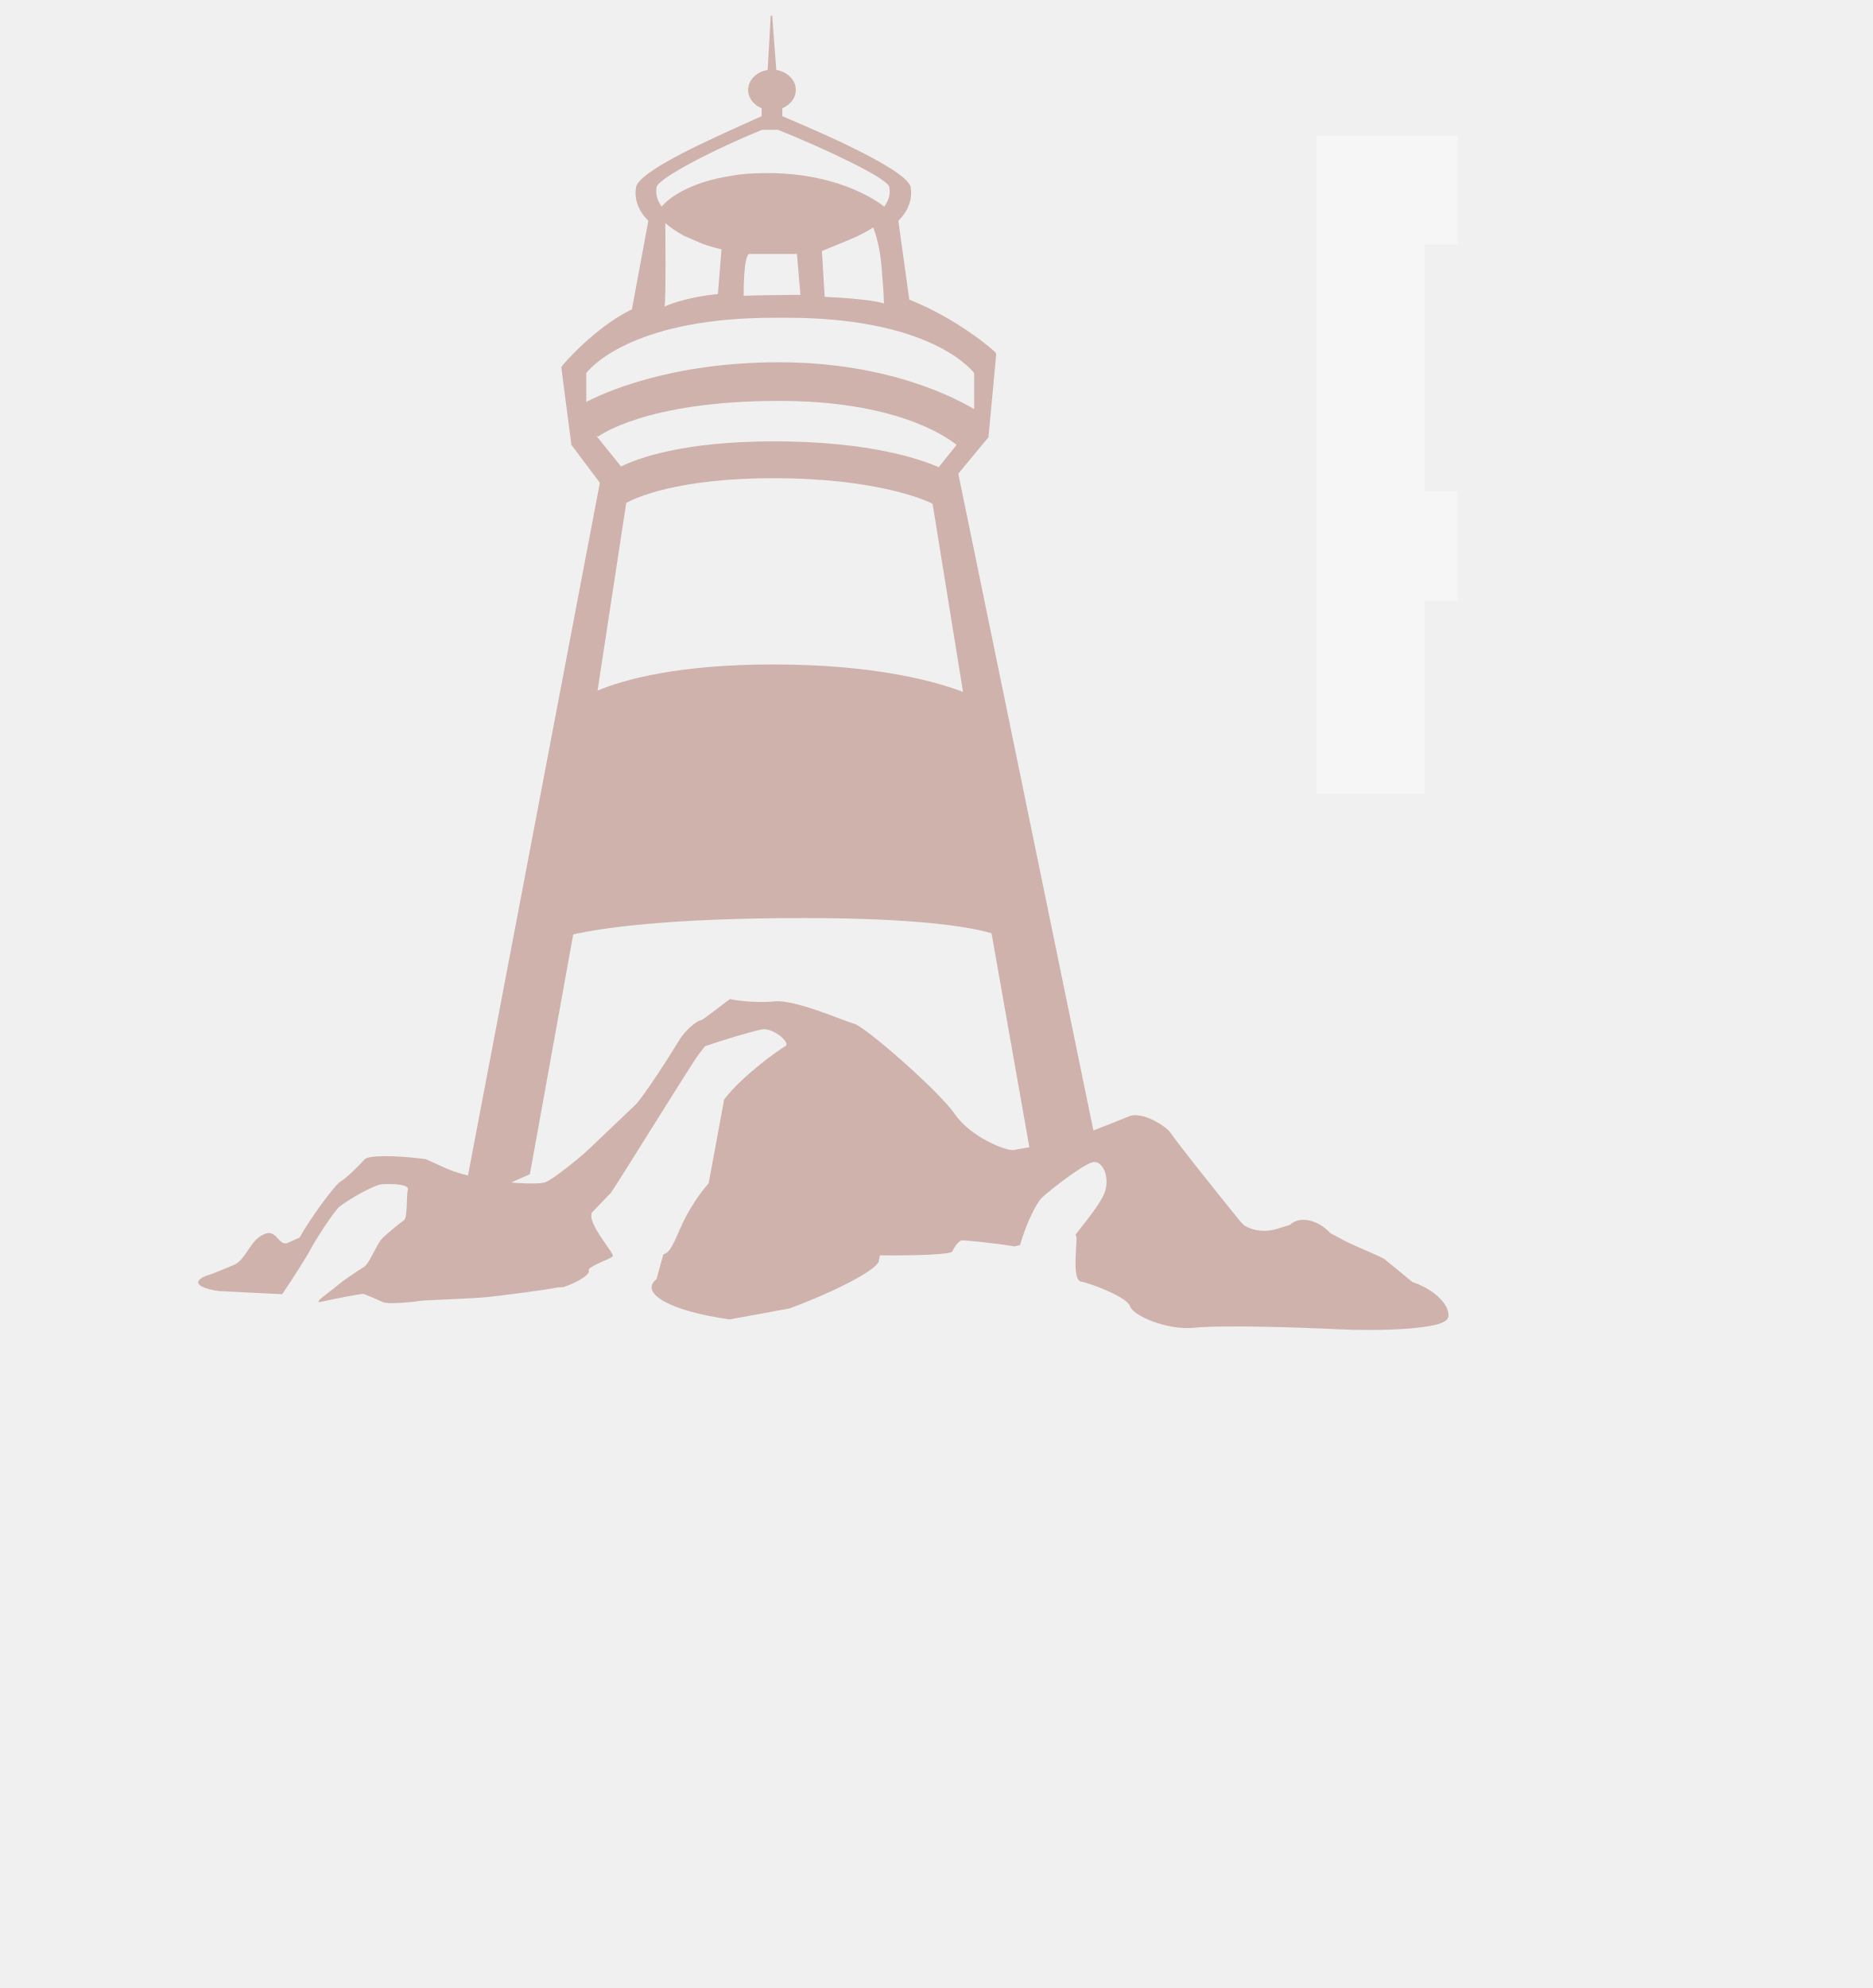
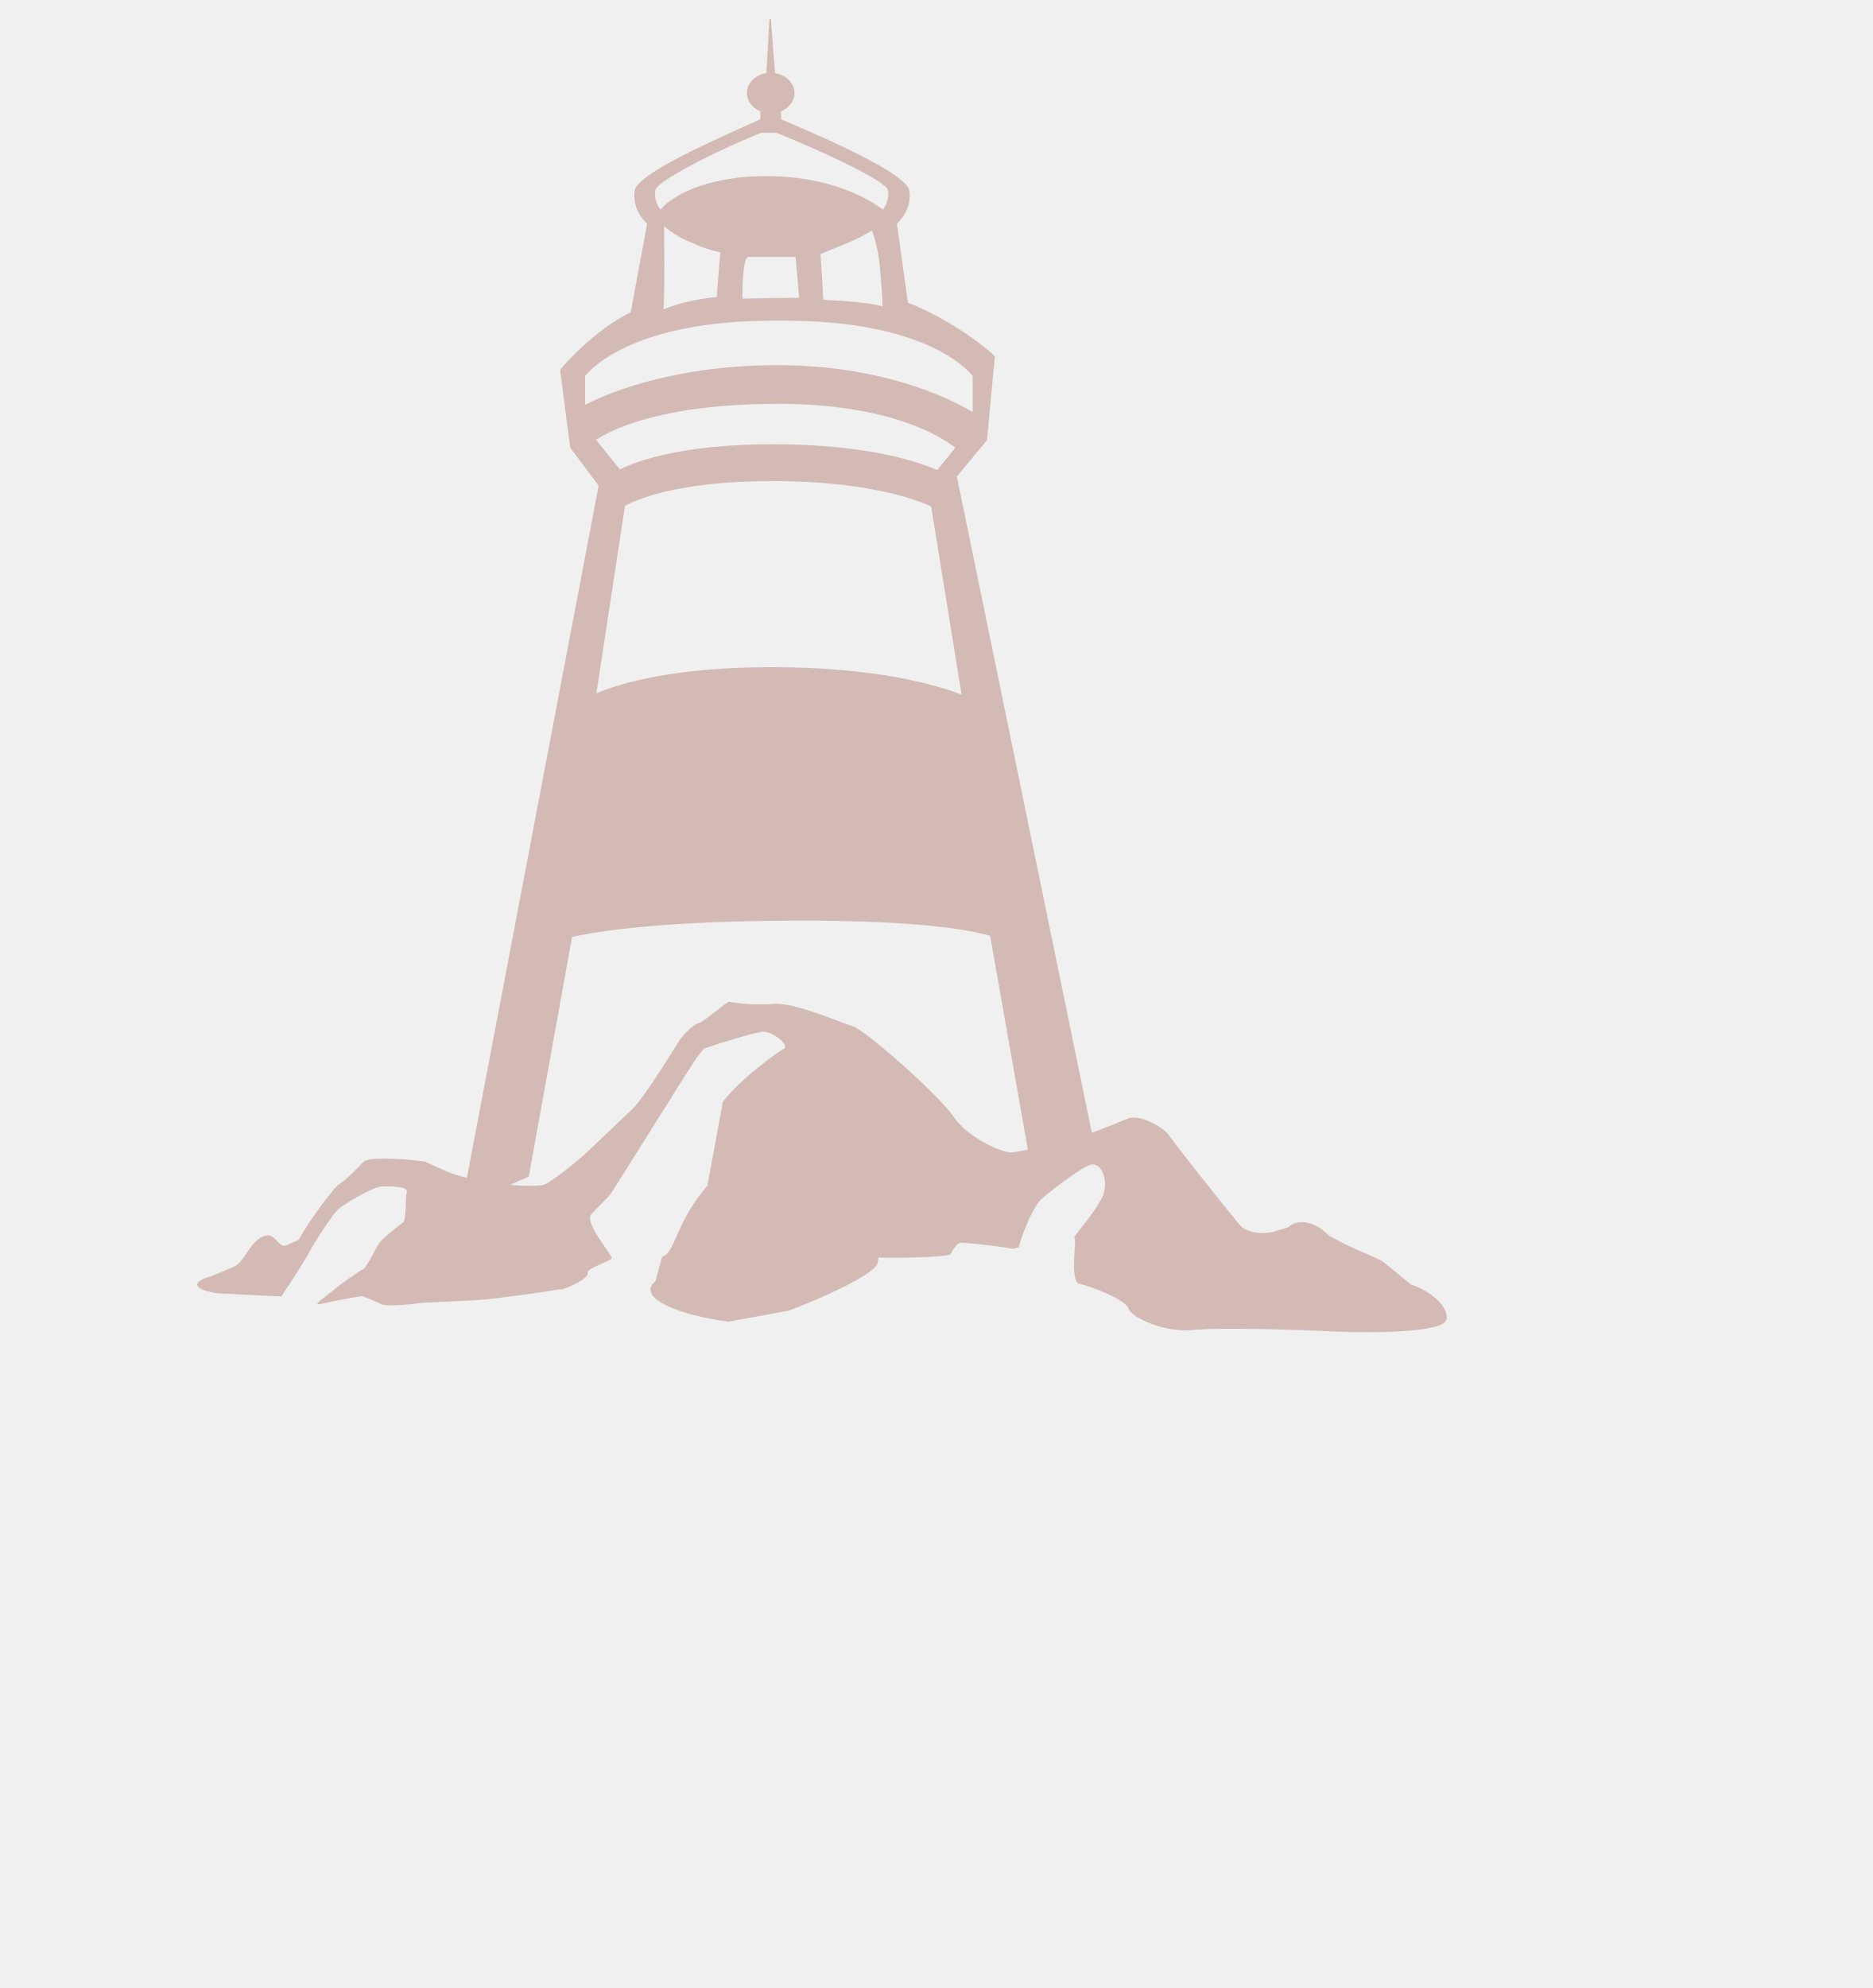
<svg xmlns="http://www.w3.org/2000/svg" width="587" zoomAndPan="magnify" viewBox="0 0 440.25 467.25" height="623" preserveAspectRatio="xMidYMid meet" version="1.0">
  <defs>
-     <filter x="0%" y="0%" width="100%" height="100%" id="c52b8842c5">
+     <filter x="0%" y="0%" width="100%" height="100%" id="943046ecab">
      <feColorMatrix values="0 0 0 0 1 0 0 0 0 1 0 0 0 0 1 0 0 0 1 0" color-interpolation-filters="sRGB" />
    </filter>
-     <mask id="5e659b380b">
-       <g filter="url(#c52b8842c5)">
-         <rect x="-44.025" width="528.3" fill="#000000" y="-46.725" height="560.7" fill-opacity="0.4" />
+     <clipPath id="44c9547883">
+       <path d="M 30 0.023 L 357 0.023 L 357 323 L 30 323 Z M 30 0.023 " clip-rule="nonzero" />
+     </clipPath>
+     <mask id="4e8cdeac04">
+       <g filter="url(#943046ecab)">
+         <rect x="-44.025" width="528.3" fill="#000000" y="-46.725" height="560.7" fill-opacity="0.35" />
      </g>
    </mask>
-     <clipPath id="5f23bfde1d">
-       <path d="M 264 29 L 297.691 29 L 297.691 185 L 264 185 Z M 264 29 " clip-rule="nonzero" />
-     </clipPath>
-     <clipPath id="6edd692350">
-       <rect x="0" width="374" y="0" height="312" />
+     <clipPath id="d11bf9d758">
+       <rect x="0" width="327" y="0" height="323" />
    </clipPath>
  </defs>
-   <g mask="url(#5e659b380b)">
-     <g transform="matrix(1, 0, 0, 1, 45, 2)">
-       <g clip-path="url(#6edd692350)">
-         <g clip-path="url(#5f23bfde1d)">
-           <path fill="#ffffff" d="M 314.984 29.895 C 357.496 29.895 371.941 55.066 371.941 82.316 C 371.941 122.148 346.141 139.258 309.215 139.258 L 289.887 139.258 L 289.887 184.57 L 264.484 184.57 L 264.484 29.895 Z M 311.551 113.473 C 335.078 113.473 346.219 101.719 346.219 84.578 C 346.219 69.5 338.371 55.48 315.477 55.48 L 289.887 55.48 L 289.887 113.473 Z M 311.551 113.473 " fill-opacity="1" fill-rule="nonzero" />
+   <g clip-path="url(#44c9547883)">
+     <g mask="url(#4e8cdeac04)">
+       <g transform="matrix(1, 0, 0, 1, 30, -0.000000000000006373)">
+         <g clip-path="url(#d11bf9d758)">
+           <path fill="#9d5646" d="M 301.68 301.879 L 295.191 296.574 C 294.254 295.805 288.379 293.59 285.414 292.008 L 282.367 290.379 C 279.387 287.148 275.113 286.285 272.867 288.441 L 269.777 289.391 C 265.75 290.637 262.426 288.914 261.953 288.406 L 261.121 287.52 C 253.094 277.617 245.762 268.297 244.82 266.82 C 243.883 265.348 238.195 261.641 235.059 262.949 C 233.535 263.582 230.07 264.973 226.695 266.27 L 194.957 112.008 L 202.043 103.441 L 203.871 83.867 L 203.641 83.496 C 203.395 83.098 194.77 75.609 183.438 71.121 L 180.871 52.59 C 181.992 51.516 184.422 48.684 183.766 44.719 C 183.504 43.148 180.012 40.227 168.941 34.863 C 163.055 32.004 153.613 28.035 153.613 28.035 L 153.613 26.16 C 155.488 25.391 156.781 23.762 156.781 21.871 C 156.781 19.535 154.797 17.582 152.199 17.184 L 151.23 4.422 L 150.891 4.422 L 150.172 17.184 C 147.57 17.582 145.59 19.535 145.59 21.871 C 145.59 23.762 146.879 25.395 148.758 26.16 L 148.758 28.035 C 148.758 28.035 139.762 32.02 133.887 34.863 C 122.816 40.227 119.512 43.148 119.25 44.719 C 118.59 48.684 121 51.512 122.141 52.59 L 118.281 73.395 C 109.609 77.594 102.152 86.293 101.918 86.648 L 101.688 87.02 L 104.059 105.223 L 110.746 114.141 L 79.762 276.844 C 78.129 276.43 76.543 275.945 75.105 275.367 L 72.477 274.184 L 69.832 273.004 C 62.773 272.051 56.316 272.062 55.484 273.047 C 54.652 274.031 51.027 277.66 49.855 278.23 C 48.688 278.801 42.738 286.824 40.199 291.422 L 37.418 292.668 C 35.449 293.547 34.82 289.777 32.453 290.422 C 28.594 291.48 27.809 296.602 24.703 297.879 L 19.676 299.941 C 14.738 301.309 15.434 303.137 21.215 303.984 L 29.594 304.398 L 36.113 304.719 C 38.879 300.645 41.926 295.832 42.879 294.004 C 43.828 292.176 48.195 285.316 49.609 284.133 C 51.023 282.945 57.469 279.027 59.617 278.887 C 61.77 278.746 66.047 278.859 65.645 280.164 C 65.246 281.469 65.617 286.746 64.738 287.344 C 63.863 287.945 60.25 290.805 59.297 291.973 C 58.344 293.141 56.406 297.723 55.391 298.277 C 54.379 298.828 50.18 301.688 48.855 302.859 C 47.535 304.027 43.031 307.023 45.215 306.516 C 47.398 306.012 54.84 304.52 55.254 304.656 C 55.672 304.797 58.191 305.824 59.668 306.531 C 61.141 307.238 67.738 306.422 68.617 306.27 C 69.492 306.117 81.195 305.73 84.145 305.41 C 87.098 305.086 96.781 303.934 100.996 303.102 L 101.609 303.074 L 102.227 303.043 C 105.824 301.812 108.5 300.043 108.145 299.137 C 107.793 298.23 113.188 296.477 113.758 295.832 C 114.328 295.188 107.578 288.008 108.898 285.516 L 113.328 280.918 C 113.93 280.289 132.426 250.383 133.934 248.43 L 135.453 246.477 C 140.145 244.863 146.125 243.094 148.738 242.543 C 151.352 241.988 155.75 245.695 154.305 246.477 C 152.859 247.262 144.234 253.367 139.945 258.977 L 136.301 278.723 C 136.301 278.723 133.703 281.41 131.059 286.332 C 128.766 290.59 127.754 294.941 125.691 295.344 C 125.691 295.344 125.402 296.188 124.742 298.68 L 124.082 301.156 C 119.82 304.508 127.555 308.766 141.254 310.641 L 148.297 309.352 L 155.336 308.062 C 166.316 303.984 175.742 299.02 176.281 296.988 L 176.539 295.59 C 185.719 295.711 193.363 295.312 193.562 294.699 C 193.758 294.086 195.008 292.117 195.805 292.086 C 196.605 292.059 203.23 292.656 208.156 293.5 L 208.801 293.348 L 209.449 293.195 C 210.848 288.41 213.199 283.367 214.676 281.988 C 216.152 280.602 223.855 274.469 226.438 273.762 C 229.023 273.055 230.898 277.805 229.051 281.559 C 227.207 285.312 221.781 291.273 222.547 290.906 C 223.316 290.535 221.316 301.301 223.793 301.762 C 226.266 302.227 234.711 305.469 235.309 307.559 C 235.91 309.652 243.812 313.281 250.422 312.605 C 257.031 311.926 275.668 312.543 284.188 312.973 C 292.703 313.391 309.355 313.145 309.953 310.266 L 310.062 310.285 C 310.664 307.406 306.895 303.625 301.68 301.887 Z M 124.078 44.703 C 124.434 42.582 138.195 35.543 148.922 31.219 L 152.566 31.219 C 163.301 35.543 178.414 42.582 178.766 44.703 C 179.105 46.703 178.32 48.238 177.566 49.27 C 174.816 47.176 165.836 41.398 150.062 41.398 C 147.617 41.398 145.387 41.535 143.375 41.75 L 140.203 42.273 C 129.305 44.258 125.492 48.977 125.277 49.27 C 124.523 48.238 123.738 46.703 124.078 44.703 Z M 177.492 72.012 L 177.492 72.027 C 174.125 70.918 165.039 70.562 163.562 70.457 L 162.914 59.711 L 170.188 56.711 C 172.219 55.82 173.785 54.945 174.973 54.16 C 174.973 54.16 176.418 57.59 176.891 63.031 C 177.199 66.539 177.461 70.012 177.492 72.012 Z M 157.871 70.012 C 156.75 69.98 146.02 70.117 144.543 70.211 C 144.543 70.211 144.418 60.324 145.957 60.383 L 157.043 60.383 L 157.875 70.008 Z M 126.121 53.145 C 127.105 54 128.512 55.043 130.488 56.113 L 134.84 58.004 C 136.191 58.496 137.672 58.926 139.332 59.312 L 138.484 69.812 C 130.43 70.598 125.957 72.734 125.957 72.734 C 126.324 70.754 126.129 53.418 126.125 53.145 Z M 107.562 88.371 C 109.207 86.219 119.852 75.379 151.586 75.379 L 154.66 75.379 C 186.41 75.379 197.035 86.234 198.68 88.371 L 198.68 96.844 C 195.082 94.691 179.059 85.832 152.844 85.832 C 126.633 85.832 110.867 93.414 107.562 95.148 L 107.562 88.367 Z M 109.98 103.18 L 109.996 103.18 C 109.996 103.18 110.41 103.258 110.41 103.258 C 110.41 103.258 121.297 94.91 152.848 94.91 C 179.465 94.91 191.457 102.766 194.578 105.242 L 190.352 110.488 C 186.613 108.828 174.621 104.414 151.742 104.414 C 130.188 104.414 119.594 108.41 115.734 110.316 L 109.98 103.184 Z M 116.941 118.879 C 119.047 117.707 128.859 113.062 151.551 113.062 C 176.168 113.062 187.609 118.398 188.914 119.059 L 196.062 163.25 C 189.836 160.879 175.707 156.805 151.492 156.805 C 128.719 156.805 116.172 160.465 110.207 162.941 L 116.938 118.875 Z M 208.027 270.848 C 206.336 271.188 197.879 267.863 194.16 262.438 C 190.438 257.012 173.156 241.945 170.543 241.219 C 167.93 240.496 156.703 235.484 151.816 235.945 C 146.926 236.406 141.59 235.562 141.438 235.395 C 141.285 235.223 134.902 240.48 134.41 240.406 C 133.922 240.332 131.012 242.344 129.352 245.129 C 127.691 247.91 120.957 258.508 118.957 260.383 C 116.957 262.258 109.359 269.527 107.812 270.992 C 106.258 272.453 99.785 277.773 97.91 278.449 C 97.047 278.762 93.871 278.824 89.91 278.492 L 94.312 276.543 L 104.488 220.223 C 110.332 218.902 125.754 216.379 158.582 216.379 C 187.363 216.379 198.801 218.762 202.77 219.961 L 211.652 270.215 C 210.055 270.484 208.66 270.727 208.027 270.855 Z M 208.027 270.848 " fill-opacity="1" fill-rule="nonzero" />
        </g>
-         <path fill="#9d5646" d="M 295.473 307.738 C 296.074 304.859 292.305 301.074 287.09 299.336 L 280.594 294.027 C 279.656 293.262 273.777 291.043 270.809 289.461 L 267.762 287.828 C 264.777 284.598 260.5 283.734 258.254 285.891 L 255.16 286.844 C 251.129 288.09 247.809 286.367 247.332 285.859 L 246.5 284.965 C 238.469 275.059 231.129 265.734 230.191 264.258 C 229.25 262.781 223.559 259.07 220.422 260.379 C 217.281 261.688 205.879 266.211 204.078 266.488 C 202.281 266.766 195.062 267.949 193.371 268.289 C 191.68 268.625 183.215 265.305 179.492 259.871 C 175.77 254.441 158.477 239.363 155.859 238.641 C 153.242 237.914 142.012 232.898 137.117 233.363 C 132.227 233.824 126.887 232.977 126.734 232.809 C 126.578 232.637 120.195 237.898 119.703 237.824 C 119.211 237.746 116.301 239.762 114.641 242.547 C 112.977 245.332 106.238 255.934 104.238 257.809 C 102.238 259.688 94.637 266.965 93.082 268.426 C 91.531 269.887 85.051 275.211 83.176 275.891 C 81.297 276.566 68.559 276.105 60.355 272.812 L 57.727 271.625 L 55.078 270.441 C 48.02 269.488 41.555 269.504 40.723 270.488 C 39.895 271.473 36.262 275.105 35.094 275.672 C 33.922 276.242 27.969 284.273 25.43 288.875 L 22.645 290.121 C 20.676 291 20.047 287.227 17.676 287.875 C 13.812 288.938 13.031 294.059 9.922 295.336 L 4.891 297.398 C -0.051 298.77 0.645 300.598 6.43 301.445 L 14.812 301.859 L 21.34 302.184 C 24.109 298.105 27.152 293.289 28.109 291.461 C 29.062 289.629 33.43 282.766 34.848 281.582 C 36.262 280.398 42.711 276.473 44.863 276.336 C 47.016 276.195 51.293 276.305 50.895 277.613 C 50.496 278.922 50.863 284.199 49.988 284.797 C 49.109 285.398 45.496 288.258 44.539 289.43 C 43.586 290.598 41.648 295.184 40.633 295.738 C 39.617 296.289 35.418 299.152 34.094 300.32 C 32.77 301.492 28.262 304.492 30.445 303.984 C 32.633 303.477 40.078 301.984 40.492 302.121 C 40.91 302.262 43.434 303.293 44.91 304 C 46.387 304.707 52.988 303.891 53.863 303.738 C 54.742 303.586 66.449 303.199 69.406 302.875 C 72.359 302.555 82.051 301.398 86.27 300.566 L 86.883 300.539 L 87.5 300.508 C 91.098 299.277 93.777 297.508 93.422 296.598 C 93.066 295.691 98.469 293.938 99.039 293.289 C 99.609 292.645 92.852 285.461 94.176 282.965 L 98.605 278.367 C 99.207 277.734 117.719 247.809 119.227 245.855 L 120.75 243.902 C 125.441 242.285 131.426 240.516 134.043 239.961 C 136.656 239.406 141.059 243.117 139.613 243.902 C 138.164 244.688 129.535 250.793 125.242 256.41 L 121.594 276.164 C 121.594 276.164 118.992 278.859 116.348 283.781 C 114.055 288.043 113.039 292.398 110.977 292.797 C 110.977 292.797 110.688 293.645 110.023 296.137 L 109.363 298.613 C 105.102 301.969 112.84 306.23 126.547 308.109 L 140.641 305.523 C 151.629 301.445 161.059 296.477 161.598 294.445 L 161.859 293.043 C 171.047 293.168 178.691 292.766 178.891 292.152 C 179.094 291.535 180.34 289.566 181.141 289.535 C 181.938 289.504 188.57 290.105 193.492 290.953 L 194.141 290.797 L 194.785 290.645 C 196.188 285.859 198.539 280.812 200.02 279.426 C 201.496 278.043 209.203 271.902 211.789 271.195 C 214.375 270.488 216.25 275.242 214.402 278.996 C 212.559 282.75 207.125 288.723 207.895 288.352 C 208.664 287.98 206.664 298.754 209.141 299.215 C 211.617 299.676 220.066 302.922 220.668 305.016 C 221.266 307.105 229.176 310.738 235.789 310.062 C 242.406 309.383 261.055 310 269.578 310.43 C 278.102 310.848 294.766 310.602 295.367 307.723 Z M 295.473 307.738 " fill-opacity="1" fill-rule="nonzero" />
-         <path fill="#9d5646" d="M 213.203 269.289 L 180.293 109.332 L 187.387 100.762 L 189.215 81.176 L 188.984 80.809 C 188.738 80.406 180.109 72.914 168.77 68.422 L 166.199 49.883 C 167.32 48.805 169.754 45.973 169.09 42.004 C 168.828 40.434 165.336 37.512 154.258 32.141 C 148.367 29.277 138.918 25.309 138.918 25.309 L 138.918 23.434 C 140.797 22.664 142.09 21.031 142.09 19.141 C 142.09 16.801 140.105 14.848 137.504 14.445 L 136.535 1.676 L 136.195 1.676 L 135.473 14.445 C 132.871 14.848 130.887 16.801 130.887 19.141 C 130.887 21.031 132.18 22.664 134.059 23.434 L 134.059 25.309 C 134.059 25.309 125.055 29.293 119.18 32.141 C 108.102 37.512 104.793 40.434 104.531 42.004 C 103.871 45.973 106.285 48.805 107.422 49.883 L 103.562 70.699 C 94.883 74.898 87.422 83.609 87.191 83.961 L 86.961 84.332 L 89.328 102.547 L 96.023 111.473 L 63.742 280.98 L 79.574 273.98 L 89.762 217.621 C 95.605 216.297 111.039 213.773 143.891 213.773 C 172.691 213.773 184.141 216.16 188.109 217.359 L 198.141 274.105 L 213.188 269.289 Z M 162.812 69.328 C 159.445 68.223 150.352 67.867 148.875 67.762 L 148.227 57.004 L 155.504 54.004 C 157.535 53.113 159.105 52.234 160.289 51.449 C 160.289 51.449 161.738 54.883 162.215 60.328 C 162.523 63.836 162.785 67.312 162.812 69.312 Z M 131.273 57.684 L 142.352 57.684 C 142.352 57.684 143.18 67.312 143.18 67.312 C 142.059 67.281 131.32 67.422 129.84 67.512 C 129.84 67.512 129.719 57.621 131.258 57.684 Z M 134.227 28.496 L 137.871 28.496 C 148.613 32.816 163.738 39.863 164.09 41.988 C 164.43 43.988 163.645 45.527 162.891 46.559 C 160.137 44.465 151.152 38.68 135.363 38.68 C 132.918 38.68 130.688 38.816 128.672 39.035 L 125.504 39.559 C 114.594 41.543 110.777 46.266 110.562 46.559 C 109.809 45.527 109.023 43.988 109.363 41.988 C 109.715 39.863 123.488 32.816 134.227 28.496 Z M 111.395 50.418 C 112.379 51.281 113.793 52.328 115.777 53.406 L 120.133 55.297 C 121.488 55.789 122.965 56.219 124.625 56.605 L 123.777 67.113 C 115.719 67.898 111.238 70.035 111.238 70.035 C 111.609 68.035 111.41 50.418 111.41 50.418 Z M 92.836 85.684 C 94.484 83.531 105.133 72.684 136.887 72.684 L 139.965 72.684 C 171.738 72.684 182.371 83.547 184.016 85.684 L 184.016 94.164 C 180.414 92.008 164.383 83.145 138.148 83.145 C 111.918 83.145 96.145 90.73 92.836 92.469 Z M 95.27 100.5 L 95.684 100.578 C 95.684 100.578 106.578 92.223 138.148 92.223 C 164.785 92.223 176.785 100.086 179.906 102.562 L 175.676 107.809 C 171.938 106.148 159.938 101.734 137.043 101.734 C 115.469 101.734 104.871 105.734 101.008 107.641 L 95.254 100.5 Z M 102.223 116.211 C 104.332 115.043 114.148 110.395 136.859 110.395 C 161.492 110.395 172.938 115.734 174.246 116.395 L 181.402 160.617 C 175.168 158.246 161.027 154.168 136.797 154.168 C 114.008 154.168 101.453 157.832 95.484 160.309 Z M 102.223 116.211 " fill-opacity="1" fill-rule="nonzero" />
      </g>
    </g>
  </g>
</svg>
